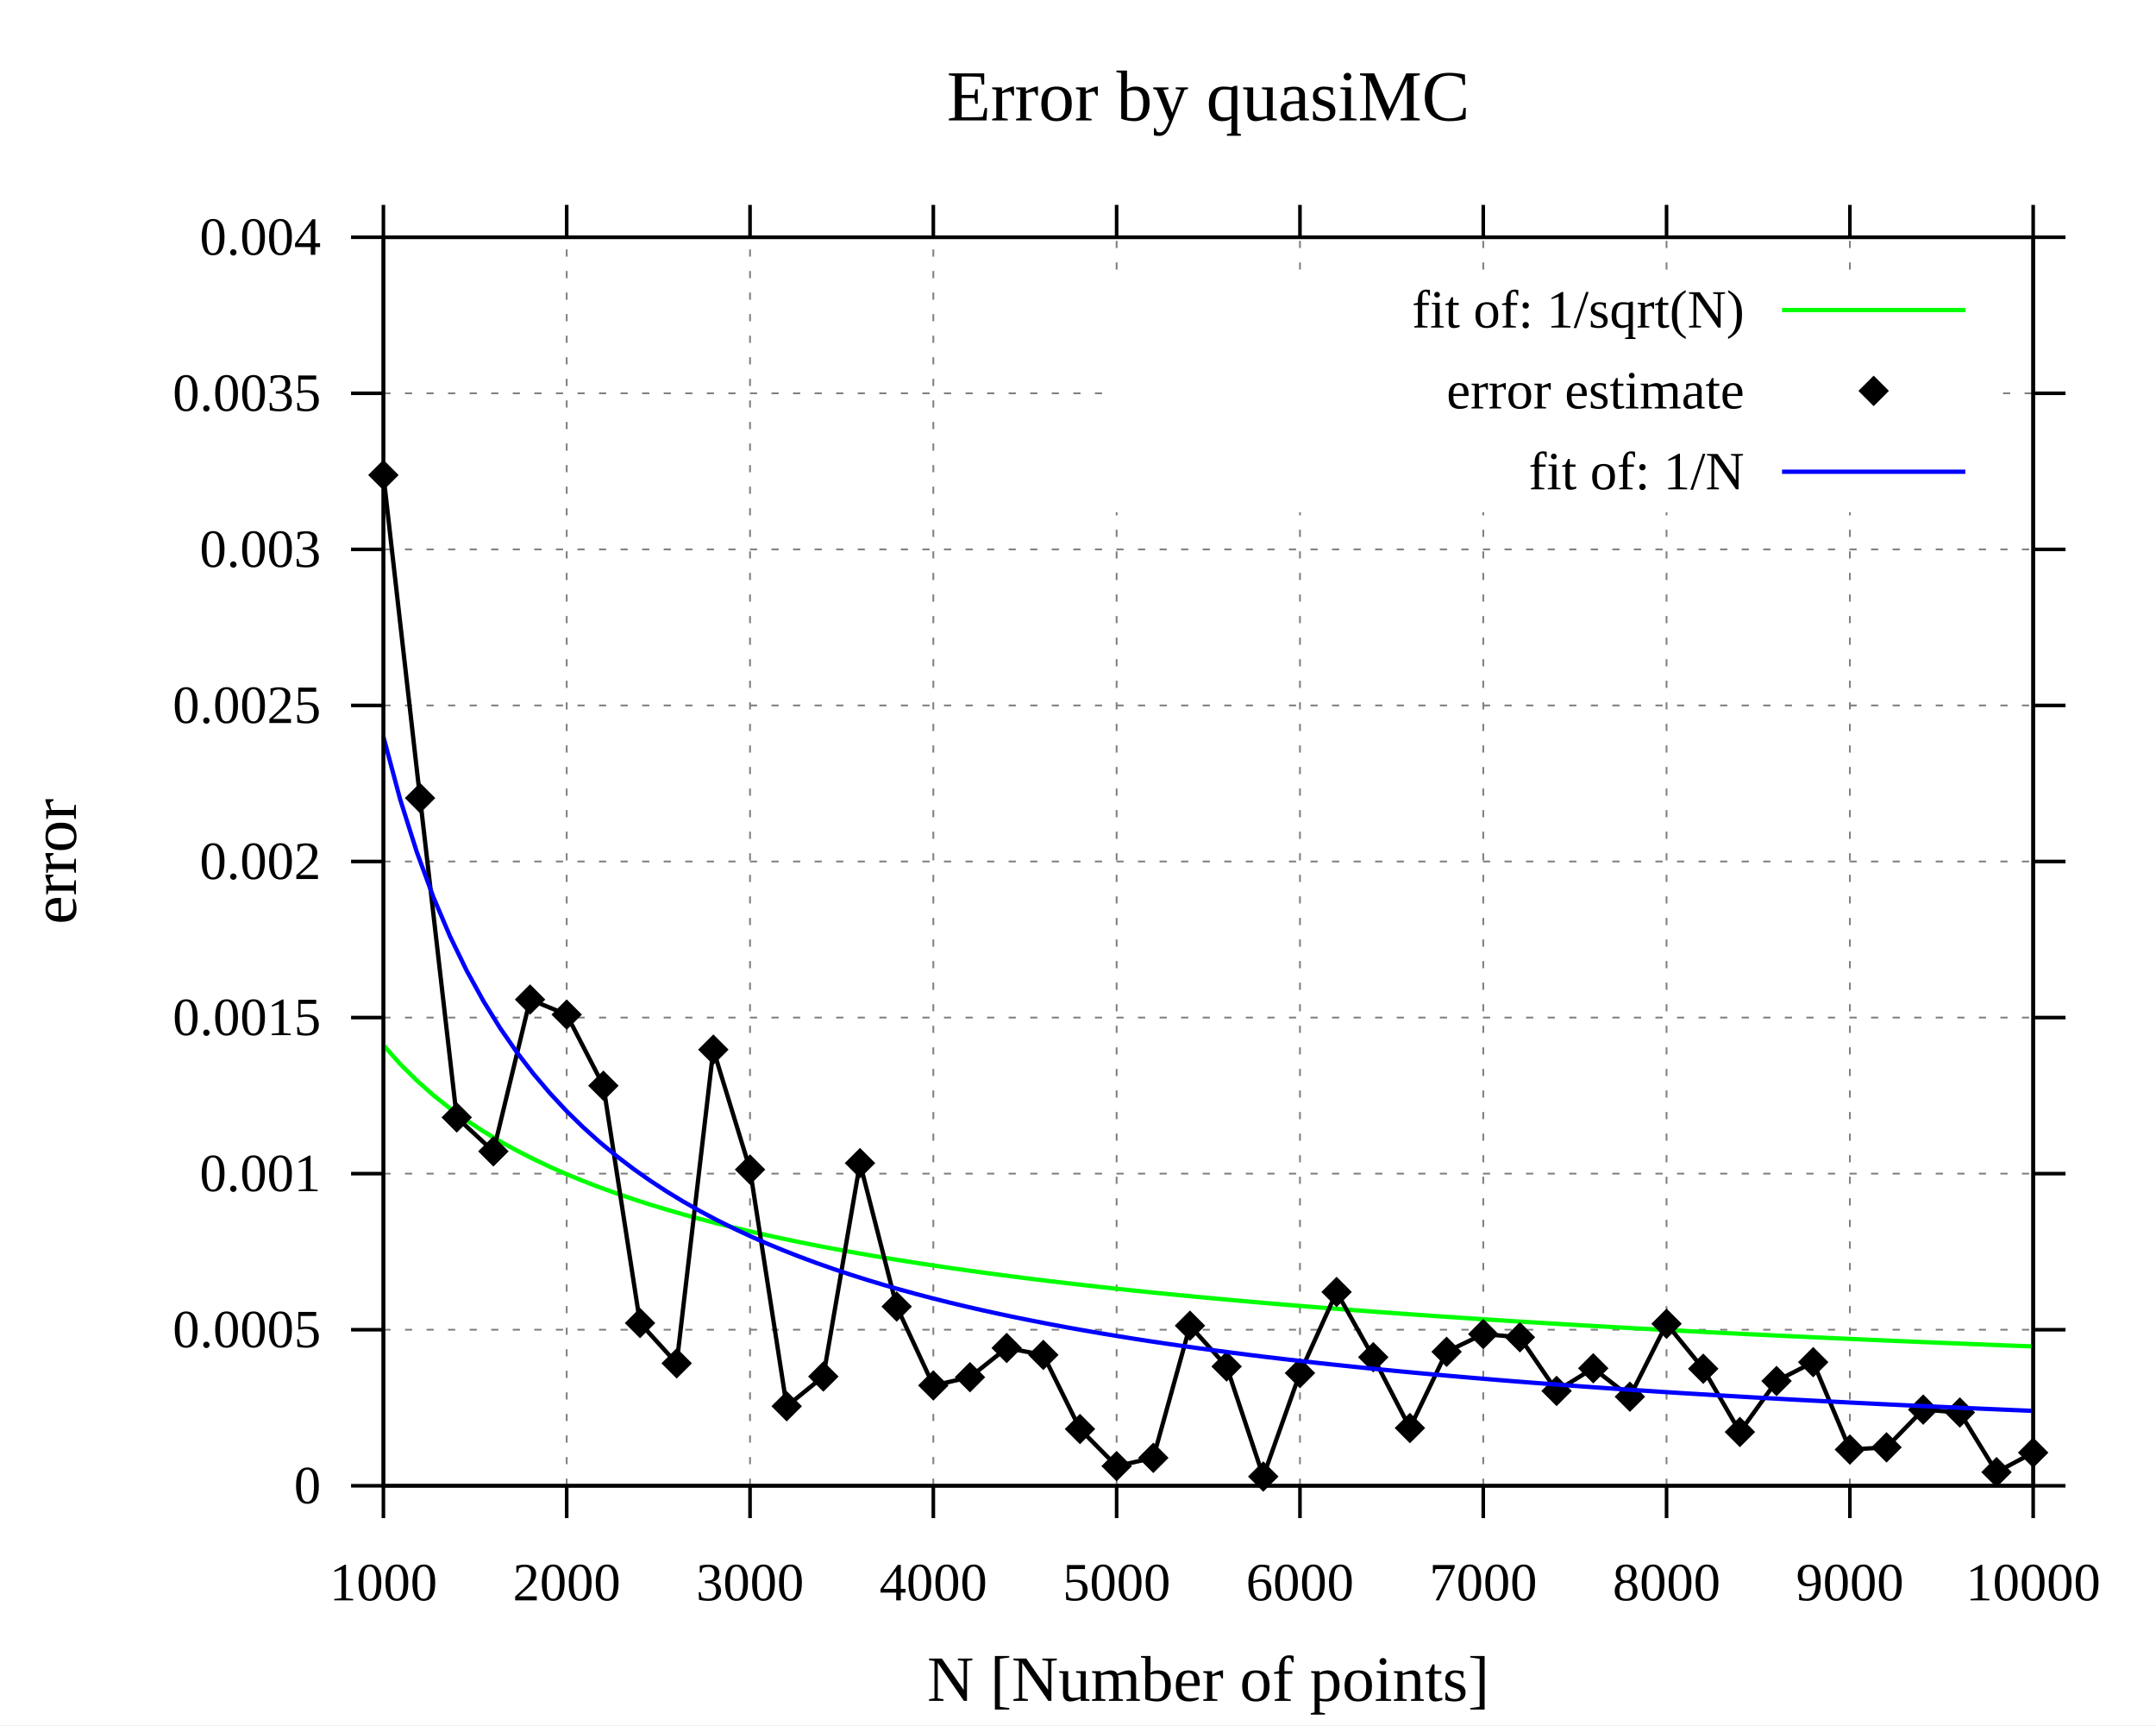
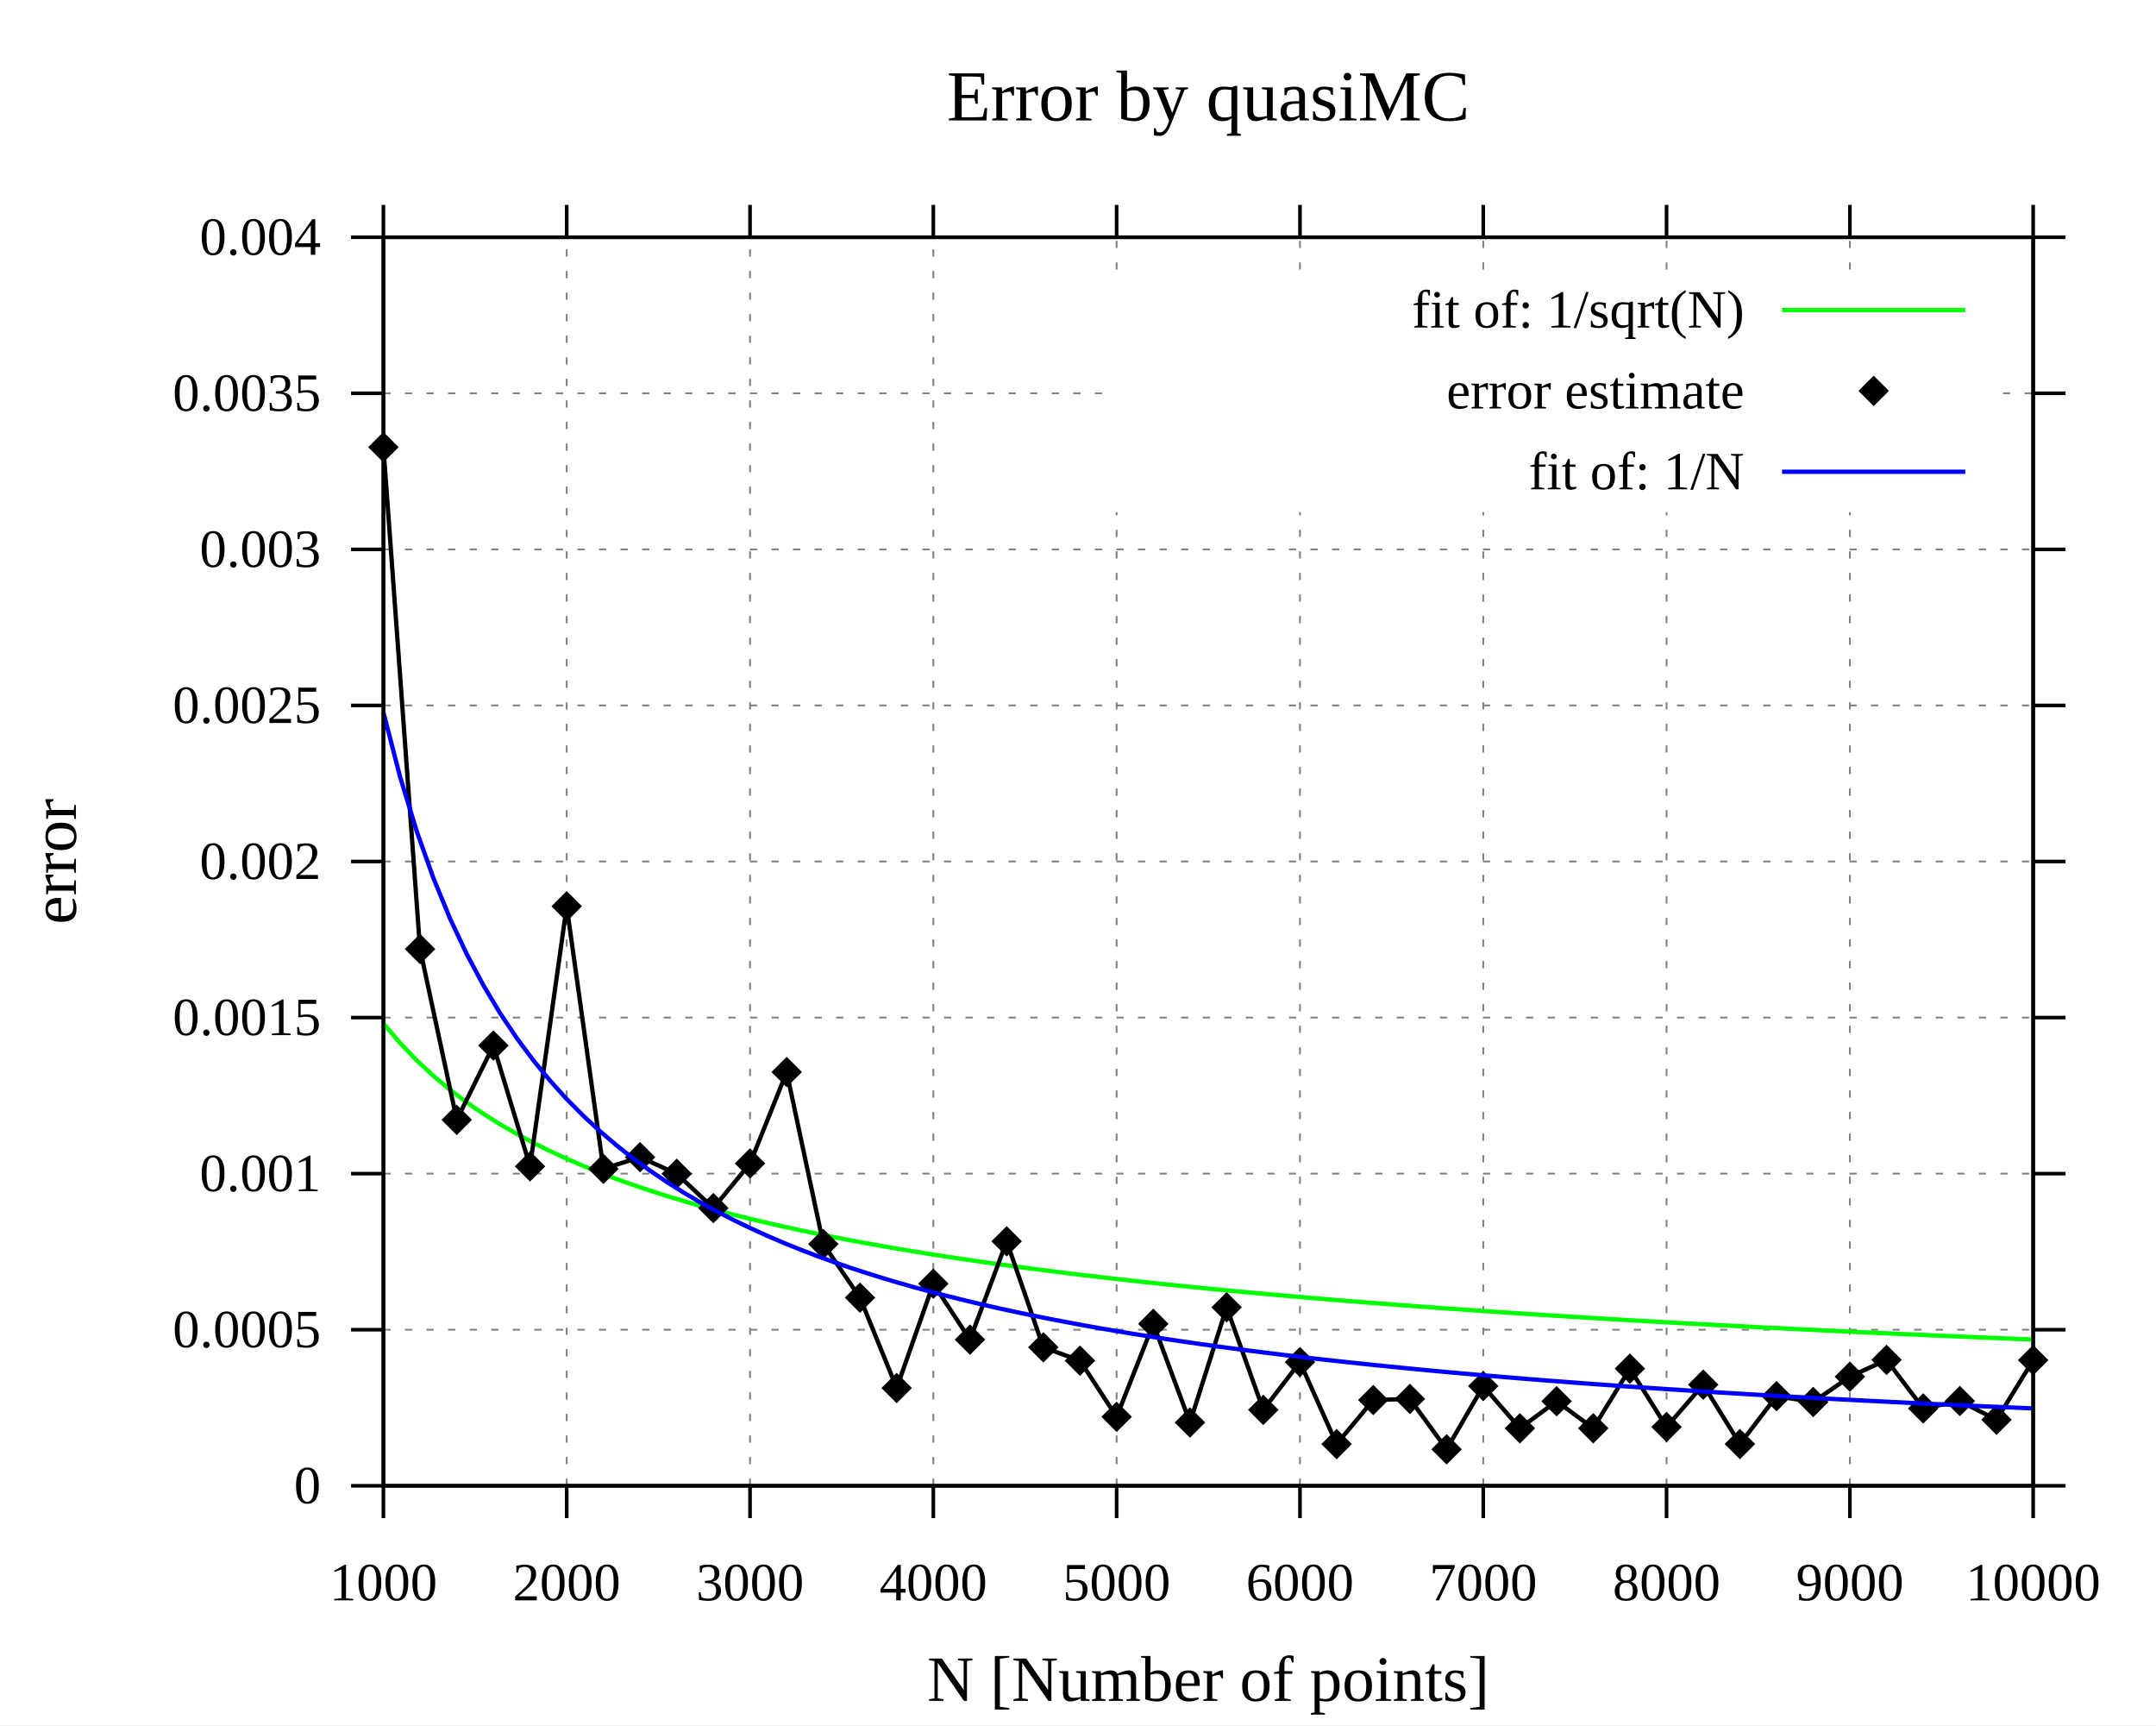
<svg xmlns="http://www.w3.org/2000/svg" xmlns:xlink="http://www.w3.org/1999/xlink" width="600" height="480" viewBox="0 0 600 480">
  <g id="gnuplot_canvas">
    <rect x="0" y="0" width="600" height="480" fill="#ffffff" />
    <defs>
      <circle id="gpDot" r="0.5" stroke-width="0.5" stroke="currentColor" />
      <path id="gpPt0" stroke-width="0.222" stroke="currentColor" d="M-1,0 h2 M0,-1 v2" />
      <path id="gpPt1" stroke-width="0.222" stroke="currentColor" d="M-1,-1 L1,1 M1,-1 L-1,1" />
      <path id="gpPt2" stroke-width="0.222" stroke="currentColor" d="M-1,0 L1,0 M0,-1 L0,1 M-1,-1 L1,1 M-1,1 L1,-1" />
      <rect id="gpPt3" stroke-width="0.222" stroke="currentColor" x="-1" y="-1" width="2" height="2" />
      <rect id="gpPt4" stroke-width="0.222" stroke="currentColor" fill="currentColor" x="-1" y="-1" width="2" height="2" />
      <circle id="gpPt5" stroke-width="0.222" stroke="currentColor" cx="0" cy="0" r="1" />
      <use xlink:href="#gpPt5" id="gpPt6" fill="currentColor" stroke="none" />
      <path id="gpPt7" stroke-width="0.222" stroke="currentColor" d="M0,-1.33 L-1.33,0.67 L1.33,0.67 z" />
      <use xlink:href="#gpPt7" id="gpPt8" fill="currentColor" stroke="none" />
      <use xlink:href="#gpPt7" id="gpPt9" stroke="currentColor" transform="rotate(180)" />
      <use xlink:href="#gpPt9" id="gpPt10" fill="currentColor" stroke="none" />
      <use xlink:href="#gpPt3" id="gpPt11" stroke="currentColor" transform="rotate(45)" />
      <use xlink:href="#gpPt11" id="gpPt12" fill="currentColor" stroke="none" />
      <path id="gpPt13" stroke-width="0.222" stroke="currentColor" d="M0,1.330 L1.265,0.411 L0.782,-1.067 L-0.782,-1.076 L-1.265,0.411 z" />
      <use xlink:href="#gpPt13" id="gpPt14" fill="currentColor" stroke="none" />
      <filter id="textbox" filterUnits="objectBoundingBox" x="0" y="0" height="1" width="1">
        <feFlood flood-color="#FFFFFF" flood-opacity="1" result="bgnd" />
        <feComposite in="SourceGraphic" in2="bgnd" operator="atop" />
      </filter>
      <filter id="greybox" filterUnits="objectBoundingBox" x="0" y="0" height="1" width="1">
        <feFlood flood-color="lightgrey" flood-opacity="1" result="grey" />
        <feComposite in="SourceGraphic" in2="grey" operator="atop" />
      </filter>
    </defs>
    <g fill="none" color="#FFFFFF" stroke="currentColor" stroke-width="1.00" stroke-linecap="butt" stroke-linejoin="miter">
</g>
    <g fill="none" color="black" stroke="currentColor" stroke-width="1.00" stroke-linecap="butt" stroke-linejoin="miter">
</g>
    <g fill="none" color="black" stroke="black" stroke-width="0.50" stroke-linecap="butt" stroke-linejoin="miter">
</g>
    <g fill="none" color="gray" stroke="currentColor" stroke-width="0.50" stroke-linecap="butt" stroke-linejoin="miter">
      <path stroke="gray" stroke-dasharray="2,4" class="gridline" d="M106.70,413.40 L565.82,413.40  " />
    </g>
    <g fill="none" color="gray" stroke="gray" stroke-width="1.00" stroke-linecap="butt" stroke-linejoin="miter">
</g>
    <g fill="none" color="black" stroke="currentColor" stroke-width="1.00" stroke-linecap="butt" stroke-linejoin="miter">
      <path stroke="black" d="M106.70,413.40 L97.70,413.40 M565.82,413.40 L574.82,413.40  " />
      <g transform="translate(89.31,418.28)" stroke="none" fill="black" font-family="Times New Roman" font-size="15.00" text-anchor="end">
        <text>
          <tspan font-family="Times New Roman"> 0</tspan>
        </text>
      </g>
    </g>
    <g fill="none" color="black" stroke="currentColor" stroke-width="1.00" stroke-linecap="butt" stroke-linejoin="miter">
</g>
    <g fill="none" color="black" stroke="black" stroke-width="0.50" stroke-linecap="butt" stroke-linejoin="miter">
</g>
    <g fill="none" color="gray" stroke="currentColor" stroke-width="0.50" stroke-linecap="butt" stroke-linejoin="miter">
      <path stroke="gray" stroke-dasharray="2,4" class="gridline" d="M106.70,369.98 L565.82,369.98  " />
    </g>
    <g fill="none" color="gray" stroke="gray" stroke-width="1.00" stroke-linecap="butt" stroke-linejoin="miter">
</g>
    <g fill="none" color="black" stroke="currentColor" stroke-width="1.00" stroke-linecap="butt" stroke-linejoin="miter">
      <path stroke="black" d="M106.70,369.98 L97.70,369.98 M565.82,369.98 L574.82,369.98  " />
      <g transform="translate(89.31,374.86)" stroke="none" fill="black" font-family="Times New Roman" font-size="15.00" text-anchor="end">
        <text>
          <tspan font-family="Times New Roman"> 0.0005</tspan>
        </text>
      </g>
    </g>
    <g fill="none" color="black" stroke="currentColor" stroke-width="1.00" stroke-linecap="butt" stroke-linejoin="miter">
</g>
    <g fill="none" color="black" stroke="black" stroke-width="0.50" stroke-linecap="butt" stroke-linejoin="miter">
</g>
    <g fill="none" color="gray" stroke="currentColor" stroke-width="0.50" stroke-linecap="butt" stroke-linejoin="miter">
      <path stroke="gray" stroke-dasharray="2,4" class="gridline" d="M106.70,326.55 L565.82,326.55  " />
    </g>
    <g fill="none" color="gray" stroke="gray" stroke-width="1.00" stroke-linecap="butt" stroke-linejoin="miter">
</g>
    <g fill="none" color="black" stroke="currentColor" stroke-width="1.00" stroke-linecap="butt" stroke-linejoin="miter">
      <path stroke="black" d="M106.70,326.55 L97.70,326.55 M565.82,326.55 L574.82,326.55  " />
      <g transform="translate(89.31,331.43)" stroke="none" fill="black" font-family="Times New Roman" font-size="15.00" text-anchor="end">
        <text>
          <tspan font-family="Times New Roman"> 0.001</tspan>
        </text>
      </g>
    </g>
    <g fill="none" color="black" stroke="currentColor" stroke-width="1.00" stroke-linecap="butt" stroke-linejoin="miter">
</g>
    <g fill="none" color="black" stroke="black" stroke-width="0.50" stroke-linecap="butt" stroke-linejoin="miter">
</g>
    <g fill="none" color="gray" stroke="currentColor" stroke-width="0.50" stroke-linecap="butt" stroke-linejoin="miter">
      <path stroke="gray" stroke-dasharray="2,4" class="gridline" d="M106.70,283.13 L565.82,283.13  " />
    </g>
    <g fill="none" color="gray" stroke="gray" stroke-width="1.00" stroke-linecap="butt" stroke-linejoin="miter">
</g>
    <g fill="none" color="black" stroke="currentColor" stroke-width="1.00" stroke-linecap="butt" stroke-linejoin="miter">
      <path stroke="black" d="M106.70,283.13 L97.70,283.13 M565.82,283.13 L574.82,283.13  " />
      <g transform="translate(89.31,288.01)" stroke="none" fill="black" font-family="Times New Roman" font-size="15.00" text-anchor="end">
        <text>
          <tspan font-family="Times New Roman"> 0.0015</tspan>
        </text>
      </g>
    </g>
    <g fill="none" color="black" stroke="currentColor" stroke-width="1.00" stroke-linecap="butt" stroke-linejoin="miter">
</g>
    <g fill="none" color="black" stroke="black" stroke-width="0.50" stroke-linecap="butt" stroke-linejoin="miter">
</g>
    <g fill="none" color="gray" stroke="currentColor" stroke-width="0.50" stroke-linecap="butt" stroke-linejoin="miter">
      <path stroke="gray" stroke-dasharray="2,4" class="gridline" d="M106.70,239.70 L565.82,239.70  " />
    </g>
    <g fill="none" color="gray" stroke="gray" stroke-width="1.00" stroke-linecap="butt" stroke-linejoin="miter">
</g>
    <g fill="none" color="black" stroke="currentColor" stroke-width="1.00" stroke-linecap="butt" stroke-linejoin="miter">
      <path stroke="black" d="M106.70,239.70 L97.70,239.70 M565.82,239.70 L574.82,239.70  " />
      <g transform="translate(89.31,244.58)" stroke="none" fill="black" font-family="Times New Roman" font-size="15.00" text-anchor="end">
        <text>
          <tspan font-family="Times New Roman"> 0.002</tspan>
        </text>
      </g>
    </g>
    <g fill="none" color="black" stroke="currentColor" stroke-width="1.00" stroke-linecap="butt" stroke-linejoin="miter">
</g>
    <g fill="none" color="black" stroke="black" stroke-width="0.50" stroke-linecap="butt" stroke-linejoin="miter">
</g>
    <g fill="none" color="gray" stroke="currentColor" stroke-width="0.50" stroke-linecap="butt" stroke-linejoin="miter">
      <path stroke="gray" stroke-dasharray="2,4" class="gridline" d="M106.70,196.28 L565.82,196.28  " />
    </g>
    <g fill="none" color="gray" stroke="gray" stroke-width="1.00" stroke-linecap="butt" stroke-linejoin="miter">
</g>
    <g fill="none" color="black" stroke="currentColor" stroke-width="1.00" stroke-linecap="butt" stroke-linejoin="miter">
      <path stroke="black" d="M106.70,196.28 L97.70,196.28 M565.82,196.28 L574.82,196.28  " />
      <g transform="translate(89.31,201.16)" stroke="none" fill="black" font-family="Times New Roman" font-size="15.00" text-anchor="end">
        <text>
          <tspan font-family="Times New Roman"> 0.0025</tspan>
        </text>
      </g>
    </g>
    <g fill="none" color="black" stroke="currentColor" stroke-width="1.00" stroke-linecap="butt" stroke-linejoin="miter">
</g>
    <g fill="none" color="black" stroke="black" stroke-width="0.50" stroke-linecap="butt" stroke-linejoin="miter">
</g>
    <g fill="none" color="gray" stroke="currentColor" stroke-width="0.50" stroke-linecap="butt" stroke-linejoin="miter">
      <path stroke="gray" stroke-dasharray="2,4" class="gridline" d="M106.70,152.86 L565.82,152.86  " />
    </g>
    <g fill="none" color="gray" stroke="gray" stroke-width="1.00" stroke-linecap="butt" stroke-linejoin="miter">
</g>
    <g fill="none" color="black" stroke="currentColor" stroke-width="1.00" stroke-linecap="butt" stroke-linejoin="miter">
      <path stroke="black" d="M106.70,152.86 L97.70,152.86 M565.82,152.86 L574.82,152.86  " />
      <g transform="translate(89.31,157.74)" stroke="none" fill="black" font-family="Times New Roman" font-size="15.00" text-anchor="end">
        <text>
          <tspan font-family="Times New Roman"> 0.003</tspan>
        </text>
      </g>
    </g>
    <g fill="none" color="black" stroke="currentColor" stroke-width="1.00" stroke-linecap="butt" stroke-linejoin="miter">
</g>
    <g fill="none" color="black" stroke="black" stroke-width="0.50" stroke-linecap="butt" stroke-linejoin="miter">
</g>
    <g fill="none" color="gray" stroke="currentColor" stroke-width="0.50" stroke-linecap="butt" stroke-linejoin="miter">
      <path stroke="gray" stroke-dasharray="2,4" class="gridline" d="M106.70,109.43 L306.93,109.43 M557.43,109.43 L565.82,109.43  " />
    </g>
    <g fill="none" color="gray" stroke="gray" stroke-width="1.00" stroke-linecap="butt" stroke-linejoin="miter">
</g>
    <g fill="none" color="black" stroke="currentColor" stroke-width="1.00" stroke-linecap="butt" stroke-linejoin="miter">
      <path stroke="black" d="M106.70,109.43 L97.70,109.43 M565.82,109.43 L574.82,109.43  " />
      <g transform="translate(89.31,114.31)" stroke="none" fill="black" font-family="Times New Roman" font-size="15.00" text-anchor="end">
        <text>
          <tspan font-family="Times New Roman"> 0.0035</tspan>
        </text>
      </g>
    </g>
    <g fill="none" color="black" stroke="currentColor" stroke-width="1.00" stroke-linecap="butt" stroke-linejoin="miter">
</g>
    <g fill="none" color="black" stroke="black" stroke-width="0.50" stroke-linecap="butt" stroke-linejoin="miter">
</g>
    <g fill="none" color="gray" stroke="currentColor" stroke-width="0.50" stroke-linecap="butt" stroke-linejoin="miter">
      <path stroke="gray" stroke-dasharray="2,4" class="gridline" d="M106.70,66.01 L565.82,66.01  " />
    </g>
    <g fill="none" color="gray" stroke="gray" stroke-width="1.00" stroke-linecap="butt" stroke-linejoin="miter">
</g>
    <g fill="none" color="black" stroke="currentColor" stroke-width="1.00" stroke-linecap="butt" stroke-linejoin="miter">
      <path stroke="black" d="M106.70,66.01 L97.70,66.01 M565.82,66.01 L574.82,66.01  " />
      <g transform="translate(89.31,70.89)" stroke="none" fill="black" font-family="Times New Roman" font-size="15.00" text-anchor="end">
        <text>
          <tspan font-family="Times New Roman"> 0.004</tspan>
        </text>
      </g>
    </g>
    <g fill="none" color="black" stroke="currentColor" stroke-width="1.00" stroke-linecap="butt" stroke-linejoin="miter">
</g>
    <g fill="none" color="black" stroke="black" stroke-width="0.50" stroke-linecap="butt" stroke-linejoin="miter">
</g>
    <g fill="none" color="gray" stroke="currentColor" stroke-width="0.50" stroke-linecap="butt" stroke-linejoin="miter">
      <path stroke="gray" stroke-dasharray="2,4" class="gridline" d="M106.70,413.40 L106.70,66.01  " />
    </g>
    <g fill="none" color="gray" stroke="gray" stroke-width="1.00" stroke-linecap="butt" stroke-linejoin="miter">
</g>
    <g fill="none" color="black" stroke="currentColor" stroke-width="1.00" stroke-linecap="butt" stroke-linejoin="miter">
      <path stroke="black" d="M106.70,413.40 L106.70,422.40 M106.70,66.01 L106.70,57.01  " />
      <g transform="translate(106.70,445.28)" stroke="none" fill="black" font-family="Times New Roman" font-size="15.00" text-anchor="middle">
        <text>
          <tspan font-family="Times New Roman"> 1000</tspan>
        </text>
      </g>
    </g>
    <g fill="none" color="black" stroke="currentColor" stroke-width="1.00" stroke-linecap="butt" stroke-linejoin="miter">
</g>
    <g fill="none" color="black" stroke="black" stroke-width="0.50" stroke-linecap="butt" stroke-linejoin="miter">
</g>
    <g fill="none" color="gray" stroke="currentColor" stroke-width="0.50" stroke-linecap="butt" stroke-linejoin="miter">
      <path stroke="gray" stroke-dasharray="2,4" class="gridline" d="M157.71,413.40 L157.71,66.01  " />
    </g>
    <g fill="none" color="gray" stroke="gray" stroke-width="1.00" stroke-linecap="butt" stroke-linejoin="miter">
</g>
    <g fill="none" color="black" stroke="currentColor" stroke-width="1.00" stroke-linecap="butt" stroke-linejoin="miter">
      <path stroke="black" d="M157.71,413.40 L157.71,422.40 M157.71,66.01 L157.71,57.01  " />
      <g transform="translate(157.71,445.28)" stroke="none" fill="black" font-family="Times New Roman" font-size="15.00" text-anchor="middle">
        <text>
          <tspan font-family="Times New Roman"> 2000</tspan>
        </text>
      </g>
    </g>
    <g fill="none" color="black" stroke="currentColor" stroke-width="1.00" stroke-linecap="butt" stroke-linejoin="miter">
</g>
    <g fill="none" color="black" stroke="black" stroke-width="0.50" stroke-linecap="butt" stroke-linejoin="miter">
</g>
    <g fill="none" color="gray" stroke="currentColor" stroke-width="0.50" stroke-linecap="butt" stroke-linejoin="miter">
      <path stroke="gray" stroke-dasharray="2,4" class="gridline" d="M208.73,413.40 L208.73,66.01  " />
    </g>
    <g fill="none" color="gray" stroke="gray" stroke-width="1.00" stroke-linecap="butt" stroke-linejoin="miter">
</g>
    <g fill="none" color="black" stroke="currentColor" stroke-width="1.00" stroke-linecap="butt" stroke-linejoin="miter">
      <path stroke="black" d="M208.73,413.40 L208.73,422.40 M208.73,66.01 L208.73,57.01  " />
      <g transform="translate(208.73,445.28)" stroke="none" fill="black" font-family="Times New Roman" font-size="15.00" text-anchor="middle">
        <text>
          <tspan font-family="Times New Roman"> 3000</tspan>
        </text>
      </g>
    </g>
    <g fill="none" color="black" stroke="currentColor" stroke-width="1.00" stroke-linecap="butt" stroke-linejoin="miter">
</g>
    <g fill="none" color="black" stroke="black" stroke-width="0.50" stroke-linecap="butt" stroke-linejoin="miter">
</g>
    <g fill="none" color="gray" stroke="currentColor" stroke-width="0.50" stroke-linecap="butt" stroke-linejoin="miter">
      <path stroke="gray" stroke-dasharray="2,4" class="gridline" d="M259.74,413.40 L259.74,66.01  " />
    </g>
    <g fill="none" color="gray" stroke="gray" stroke-width="1.00" stroke-linecap="butt" stroke-linejoin="miter">
</g>
    <g fill="none" color="black" stroke="currentColor" stroke-width="1.00" stroke-linecap="butt" stroke-linejoin="miter">
      <path stroke="black" d="M259.74,413.40 L259.74,422.40 M259.74,66.01 L259.74,57.01  " />
      <g transform="translate(259.74,445.28)" stroke="none" fill="black" font-family="Times New Roman" font-size="15.00" text-anchor="middle">
        <text>
          <tspan font-family="Times New Roman"> 4000</tspan>
        </text>
      </g>
    </g>
    <g fill="none" color="black" stroke="currentColor" stroke-width="1.00" stroke-linecap="butt" stroke-linejoin="miter">
</g>
    <g fill="none" color="black" stroke="black" stroke-width="0.50" stroke-linecap="butt" stroke-linejoin="miter">
</g>
    <g fill="none" color="gray" stroke="currentColor" stroke-width="0.50" stroke-linecap="butt" stroke-linejoin="miter">
      <path stroke="gray" stroke-dasharray="2,4" class="gridline" d="M310.75,413.40 L310.75,142.51 M310.75,75.01 L310.75,66.01  " />
    </g>
    <g fill="none" color="gray" stroke="gray" stroke-width="1.00" stroke-linecap="butt" stroke-linejoin="miter">
</g>
    <g fill="none" color="black" stroke="currentColor" stroke-width="1.00" stroke-linecap="butt" stroke-linejoin="miter">
      <path stroke="black" d="M310.75,413.40 L310.75,422.40 M310.75,66.01 L310.75,57.01  " />
      <g transform="translate(310.75,445.28)" stroke="none" fill="black" font-family="Times New Roman" font-size="15.00" text-anchor="middle">
        <text>
          <tspan font-family="Times New Roman"> 5000</tspan>
        </text>
      </g>
    </g>
    <g fill="none" color="black" stroke="currentColor" stroke-width="1.00" stroke-linecap="butt" stroke-linejoin="miter">
</g>
    <g fill="none" color="black" stroke="black" stroke-width="0.50" stroke-linecap="butt" stroke-linejoin="miter">
</g>
    <g fill="none" color="gray" stroke="currentColor" stroke-width="0.50" stroke-linecap="butt" stroke-linejoin="miter">
      <path stroke="gray" stroke-dasharray="2,4" class="gridline" d="M361.77,413.40 L361.77,142.51 M361.77,75.01 L361.77,66.01  " />
    </g>
    <g fill="none" color="gray" stroke="gray" stroke-width="1.00" stroke-linecap="butt" stroke-linejoin="miter">
</g>
    <g fill="none" color="black" stroke="currentColor" stroke-width="1.00" stroke-linecap="butt" stroke-linejoin="miter">
      <path stroke="black" d="M361.77,413.40 L361.77,422.40 M361.77,66.01 L361.77,57.01  " />
      <g transform="translate(361.77,445.28)" stroke="none" fill="black" font-family="Times New Roman" font-size="15.00" text-anchor="middle">
        <text>
          <tspan font-family="Times New Roman"> 6000</tspan>
        </text>
      </g>
    </g>
    <g fill="none" color="black" stroke="currentColor" stroke-width="1.00" stroke-linecap="butt" stroke-linejoin="miter">
</g>
    <g fill="none" color="black" stroke="black" stroke-width="0.50" stroke-linecap="butt" stroke-linejoin="miter">
</g>
    <g fill="none" color="gray" stroke="currentColor" stroke-width="0.50" stroke-linecap="butt" stroke-linejoin="miter">
      <path stroke="gray" stroke-dasharray="2,4" class="gridline" d="M412.78,413.40 L412.78,142.51 M412.78,75.01 L412.78,66.01  " />
    </g>
    <g fill="none" color="gray" stroke="gray" stroke-width="1.00" stroke-linecap="butt" stroke-linejoin="miter">
</g>
    <g fill="none" color="black" stroke="currentColor" stroke-width="1.00" stroke-linecap="butt" stroke-linejoin="miter">
      <path stroke="black" d="M412.78,413.40 L412.78,422.40 M412.78,66.01 L412.78,57.01  " />
      <g transform="translate(412.78,445.28)" stroke="none" fill="black" font-family="Times New Roman" font-size="15.00" text-anchor="middle">
        <text>
          <tspan font-family="Times New Roman"> 7000</tspan>
        </text>
      </g>
    </g>
    <g fill="none" color="black" stroke="currentColor" stroke-width="1.00" stroke-linecap="butt" stroke-linejoin="miter">
</g>
    <g fill="none" color="black" stroke="black" stroke-width="0.50" stroke-linecap="butt" stroke-linejoin="miter">
</g>
    <g fill="none" color="gray" stroke="currentColor" stroke-width="0.50" stroke-linecap="butt" stroke-linejoin="miter">
      <path stroke="gray" stroke-dasharray="2,4" class="gridline" d="M463.79,413.40 L463.79,142.51 M463.79,75.01 L463.79,66.01  " />
    </g>
    <g fill="none" color="gray" stroke="gray" stroke-width="1.00" stroke-linecap="butt" stroke-linejoin="miter">
</g>
    <g fill="none" color="black" stroke="currentColor" stroke-width="1.00" stroke-linecap="butt" stroke-linejoin="miter">
      <path stroke="black" d="M463.79,413.40 L463.79,422.40 M463.79,66.01 L463.79,57.01  " />
      <g transform="translate(463.79,445.28)" stroke="none" fill="black" font-family="Times New Roman" font-size="15.00" text-anchor="middle">
        <text>
          <tspan font-family="Times New Roman"> 8000</tspan>
        </text>
      </g>
    </g>
    <g fill="none" color="black" stroke="currentColor" stroke-width="1.00" stroke-linecap="butt" stroke-linejoin="miter">
</g>
    <g fill="none" color="black" stroke="black" stroke-width="0.50" stroke-linecap="butt" stroke-linejoin="miter">
</g>
    <g fill="none" color="gray" stroke="currentColor" stroke-width="0.50" stroke-linecap="butt" stroke-linejoin="miter">
      <path stroke="gray" stroke-dasharray="2,4" class="gridline" d="M514.81,413.40 L514.81,142.51 M514.81,75.01 L514.81,66.01  " />
    </g>
    <g fill="none" color="gray" stroke="gray" stroke-width="1.00" stroke-linecap="butt" stroke-linejoin="miter">
</g>
    <g fill="none" color="black" stroke="currentColor" stroke-width="1.00" stroke-linecap="butt" stroke-linejoin="miter">
      <path stroke="black" d="M514.81,413.40 L514.81,422.40 M514.81,66.01 L514.81,57.01  " />
      <g transform="translate(514.81,445.28)" stroke="none" fill="black" font-family="Times New Roman" font-size="15.00" text-anchor="middle">
        <text>
          <tspan font-family="Times New Roman"> 9000</tspan>
        </text>
      </g>
    </g>
    <g fill="none" color="black" stroke="currentColor" stroke-width="1.00" stroke-linecap="butt" stroke-linejoin="miter">
</g>
    <g fill="none" color="black" stroke="black" stroke-width="0.50" stroke-linecap="butt" stroke-linejoin="miter">
</g>
    <g fill="none" color="gray" stroke="currentColor" stroke-width="0.50" stroke-linecap="butt" stroke-linejoin="miter">
      <path stroke="gray" stroke-dasharray="2,4" class="gridline" d="M565.82,413.40 L565.82,66.01  " />
    </g>
    <g fill="none" color="gray" stroke="gray" stroke-width="1.00" stroke-linecap="butt" stroke-linejoin="miter">
</g>
    <g fill="none" color="black" stroke="currentColor" stroke-width="1.00" stroke-linecap="butt" stroke-linejoin="miter">
      <path stroke="black" d="M565.82,413.40 L565.82,422.40 M565.82,66.01 L565.82,57.01  " />
      <g transform="translate(565.82,445.28)" stroke="none" fill="black" font-family="Times New Roman" font-size="15.00" text-anchor="middle">
        <text>
          <tspan font-family="Times New Roman"> 10000</tspan>
        </text>
      </g>
    </g>
    <g fill="none" color="black" stroke="currentColor" stroke-width="1.00" stroke-linecap="butt" stroke-linejoin="miter">
</g>
    <g fill="none" color="black" stroke="currentColor" stroke-width="1.00" stroke-linecap="butt" stroke-linejoin="miter">
      <path stroke="black" d="M106.70,66.01 L106.70,413.40 L565.82,413.40 L565.82,66.01 L106.70,66.01 Z  " />
    </g>
    <g fill="none" color="black" stroke="currentColor" stroke-width="1.00" stroke-linecap="butt" stroke-linejoin="miter">
      <g transform="translate(21.13,239.71) rotate(270)" stroke="none" fill="black" font-family="Times New Roman" font-size="18.00" text-anchor="middle">
        <text>
          <tspan font-family="Times New Roman">error</tspan>
        </text>
      </g>
    </g>
    <g fill="none" color="black" stroke="currentColor" stroke-width="1.00" stroke-linecap="butt" stroke-linejoin="miter">
      <g transform="translate(336.26,473.25)" stroke="none" fill="black" font-family="Times New Roman" font-size="18.00" text-anchor="middle">
        <text>
          <tspan font-family="Times New Roman">N [Number of points]</tspan>
        </text>
      </g>
    </g>
    <g fill="none" color="black" stroke="currentColor" stroke-width="1.00" stroke-linecap="butt" stroke-linejoin="miter">
</g>
    <g id="gnuplot_plot_1">
      <g fill="none" color="#FFFFFF" stroke="currentColor" stroke-width="1.20" stroke-linecap="butt" stroke-linejoin="miter">
</g>
      <g fill="none" color="black" stroke="currentColor" stroke-width="1.20" stroke-linecap="butt" stroke-linejoin="miter">
        <g transform="translate(485.43,91.14)" stroke="none" fill="black" font-family="Times New Roman" font-size="15.00" text-anchor="end">
          <text>
            <tspan font-family="Times New Roman">fit of: 1/sqrt(N)</tspan>
          </text>
        </g>
      </g>
      <g fill="none" color="black" stroke="currentColor" stroke-width="1.20" stroke-linecap="butt" stroke-linejoin="miter">
-         <path stroke="rgb(  0, 255,   0)" d="M495.93,86.26 L546.93,86.26 M106.70,290.81 L111.34,296.03 L115.98,300.63 L120.61,304.74 L125.25,308.42 L129.89,311.75   L134.53,314.79 L139.16,317.57 L143.80,320.12 L148.44,322.48 L153.08,324.68 L157.71,326.72 L162.35,328.62 L166.99,330.41   L171.63,332.08 L176.26,333.66 L180.90,335.15 L185.54,336.56 L190.18,337.90 L194.81,339.17 L199.45,340.37 L204.09,341.52   L208.73,342.62 L213.36,343.67 L218.00,344.67 L222.64,345.64 L227.28,346.56 L231.91,347.44 L236.55,348.29 L241.19,349.11   L245.83,349.90 L250.46,350.66 L255.10,351.40 L259.74,352.10 L264.38,352.79 L269.02,353.45 L273.65,354.09 L278.29,354.71   L282.93,355.32 L287.57,355.90 L292.20,356.47 L296.84,357.02 L301.48,357.55 L306.12,358.07 L310.75,358.58 L315.39,359.07   L320.03,359.55 L324.67,360.01 L329.30,360.47 L333.94,360.91 L338.58,361.34 L343.22,361.76 L347.85,362.17 L352.49,362.58   L357.13,362.97 L361.77,363.35 L366.40,363.73 L371.04,364.09 L375.68,364.45 L380.32,364.80 L384.95,365.15 L389.59,365.48   L394.23,365.81 L398.87,366.14 L403.50,366.45 L408.14,366.76 L412.78,367.07 L417.42,367.36 L422.06,367.66 L426.69,367.94   L431.33,368.22 L435.97,368.50 L440.61,368.77 L445.24,369.04 L449.88,369.30 L454.52,369.56 L459.16,369.81 L463.79,370.06   L468.43,370.30 L473.07,370.54 L477.71,370.78 L482.34,371.01 L486.98,371.24 L491.62,371.46 L496.26,371.69 L500.89,371.90   L505.53,372.12 L510.17,372.33 L514.81,372.54 L519.44,372.74 L524.08,372.94 L528.72,373.14 L533.36,373.34 L537.99,373.53   L542.63,373.72 L547.27,373.91 L551.91,374.09 L556.54,374.28 L561.18,374.46 L565.82,374.63  " />
+         <path stroke="rgb(  0, 255,   0)" d="M495.93,86.26 L546.93,86.26 M106.70,284.74 L111.34,290.22 L115.98,295.05 L120.61,299.35 L125.25,303.22 L129.89,306.72   L134.53,309.91 L139.16,312.82 L143.80,315.50 L148.44,317.98 L153.08,320.28 L157.71,322.42 L162.35,324.42 L166.99,326.30   L171.63,328.06 L176.26,329.71 L180.90,331.28 L185.54,332.76 L190.18,334.16 L194.81,335.49 L199.45,336.76 L204.09,337.97   L208.73,339.12 L213.36,340.22 L218.00,341.27 L222.64,342.28 L227.28,343.25 L231.91,344.18 L236.55,345.07 L241.19,345.93   L245.83,346.76 L250.46,347.56 L255.10,348.33 L259.74,349.07 L264.38,349.79 L269.02,350.48 L273.65,351.16 L278.29,351.81   L282.93,352.44 L287.57,353.05 L292.20,353.65 L296.84,354.22 L301.48,354.79 L306.12,355.33 L310.75,355.86 L315.39,356.38   L320.03,356.88 L324.67,357.37 L329.30,357.85 L333.94,358.31 L338.58,358.76 L343.22,359.21 L347.85,359.64 L352.49,360.06   L357.13,360.47 L361.77,360.87 L366.40,361.27 L371.04,361.65 L375.68,362.03 L380.32,362.40 L384.95,362.76 L389.59,363.11   L394.23,363.46 L398.87,363.79 L403.50,364.13 L408.14,364.45 L412.78,364.77 L417.42,365.08 L422.06,365.39 L426.69,365.69   L431.33,365.99 L435.97,366.28 L440.61,366.56 L445.24,366.84 L449.88,367.12 L454.52,367.39 L459.16,367.65 L463.79,367.91   L468.43,368.17 L473.07,368.42 L477.71,368.67 L482.34,368.91 L486.98,369.15 L491.62,369.39 L496.26,369.62 L500.89,369.85   L505.53,370.07 L510.17,370.29 L514.81,370.51 L519.44,370.73 L524.08,370.94 L528.72,371.15 L533.36,371.35 L537.99,371.56   L542.63,371.76 L547.27,371.95 L551.91,372.15 L556.54,372.34 L561.18,372.53 L565.82,372.71  " />
      </g>
    </g>
    <g id="gnuplot_plot_2">
      <g fill="none" color="black" stroke="currentColor" stroke-width="1.20" stroke-linecap="butt" stroke-linejoin="miter">
-         <path stroke="rgb(  0,   0,   0)" d="M106.70,132.18 L116.90,222.05 L127.11,310.91 L137.31,320.35 L147.51,278.11 L157.71,282.30 L167.92,302.09 L178.12,368.13   L188.32,379.33 L198.52,292.05 L208.73,325.42 L218.93,391.27 L229.13,383.00 L239.33,323.63 L249.54,363.53 L259.74,385.49   L269.94,383.19 L280.15,375.06 L290.35,376.99 L300.55,397.61 L310.75,407.93 L320.96,405.63 L331.16,368.86 L341.36,380.21   L351.56,410.83 L361.77,382.04 L371.97,359.48 L382.17,377.62 L392.37,397.33 L402.58,376.12 L412.78,371.18 L422.98,372.08   L433.19,387.01 L443.39,380.71 L453.59,388.62 L463.79,368.33 L474.00,380.83 L484.20,398.43 L494.40,384.25 L504.60,379.01   L514.81,403.32 L525.01,402.71 L535.21,392.21 L545.41,393.01 L555.62,409.61 L565.82,404.18  " />
+         <path stroke="rgb(  0,   0,   0)" d="M106.70,124.42 L116.90,264.07 L127.11,311.59 L137.31,290.91 L147.51,324.53 L157.71,252.16 L167.92,325.22 L178.12,321.97   L188.32,326.59 L198.52,336.14 L208.73,323.72 L218.93,298.28 L229.13,346.14 L239.33,361.06 L249.54,386.20 L259.74,357.18   L269.94,372.74 L280.15,345.38 L290.35,374.88 L300.55,378.59 L310.75,394.21 L320.96,368.34 L331.16,395.80 L341.36,363.75   L351.56,392.28 L361.77,378.98 L371.97,401.80 L382.17,389.54 L392.37,389.23 L402.58,403.26 L412.78,385.66 L422.98,397.41   L433.19,389.88 L443.39,397.40 L453.59,380.81 L463.79,397.04 L474.00,385.27 L484.20,401.78 L494.40,388.46 L504.60,390.09   L514.81,383.05 L525.01,378.37 L535.21,391.88 L545.41,389.82 L555.62,395.04 L565.82,378.45  " />
      </g>
    </g>
    <g id="gnuplot_plot_3">
      <g fill="none" color="black" stroke="currentColor" stroke-width="1.20" stroke-linecap="butt" stroke-linejoin="miter">
        <g transform="translate(485.43,113.64)" stroke="none" fill="black" font-family="Times New Roman" font-size="15.00" text-anchor="end">
          <text>
            <tspan font-family="Times New Roman">error estimate</tspan>
          </text>
        </g>
      </g>
      <g fill="none" color="black" stroke="currentColor" stroke-width="1.20" stroke-linecap="butt" stroke-linejoin="miter">
-         <use xlink:href="#gpPt12" transform="translate(106.70,132.18) scale(2.70)" color="rgb(  0,   0,   0)" />
-         <use xlink:href="#gpPt12" transform="translate(116.90,222.05) scale(2.70)" color="rgb(  0,   0,   0)" />
-         <use xlink:href="#gpPt12" transform="translate(127.11,310.91) scale(2.70)" color="rgb(  0,   0,   0)" />
-         <use xlink:href="#gpPt12" transform="translate(137.31,320.35) scale(2.70)" color="rgb(  0,   0,   0)" />
-         <use xlink:href="#gpPt12" transform="translate(147.51,278.11) scale(2.70)" color="rgb(  0,   0,   0)" />
-         <use xlink:href="#gpPt12" transform="translate(157.71,282.30) scale(2.70)" color="rgb(  0,   0,   0)" />
-         <use xlink:href="#gpPt12" transform="translate(167.92,302.09) scale(2.70)" color="rgb(  0,   0,   0)" />
-         <use xlink:href="#gpPt12" transform="translate(178.12,368.13) scale(2.70)" color="rgb(  0,   0,   0)" />
-         <use xlink:href="#gpPt12" transform="translate(188.32,379.33) scale(2.70)" color="rgb(  0,   0,   0)" />
-         <use xlink:href="#gpPt12" transform="translate(198.52,292.05) scale(2.70)" color="rgb(  0,   0,   0)" />
-         <use xlink:href="#gpPt12" transform="translate(208.73,325.42) scale(2.70)" color="rgb(  0,   0,   0)" />
-         <use xlink:href="#gpPt12" transform="translate(218.93,391.27) scale(2.70)" color="rgb(  0,   0,   0)" />
-         <use xlink:href="#gpPt12" transform="translate(229.13,383.00) scale(2.70)" color="rgb(  0,   0,   0)" />
-         <use xlink:href="#gpPt12" transform="translate(239.33,323.63) scale(2.70)" color="rgb(  0,   0,   0)" />
-         <use xlink:href="#gpPt12" transform="translate(249.54,363.53) scale(2.70)" color="rgb(  0,   0,   0)" />
-         <use xlink:href="#gpPt12" transform="translate(259.74,385.49) scale(2.70)" color="rgb(  0,   0,   0)" />
-         <use xlink:href="#gpPt12" transform="translate(269.94,383.19) scale(2.70)" color="rgb(  0,   0,   0)" />
-         <use xlink:href="#gpPt12" transform="translate(280.15,375.06) scale(2.70)" color="rgb(  0,   0,   0)" />
-         <use xlink:href="#gpPt12" transform="translate(290.35,376.99) scale(2.70)" color="rgb(  0,   0,   0)" />
-         <use xlink:href="#gpPt12" transform="translate(300.55,397.61) scale(2.70)" color="rgb(  0,   0,   0)" />
-         <use xlink:href="#gpPt12" transform="translate(310.75,407.93) scale(2.70)" color="rgb(  0,   0,   0)" />
-         <use xlink:href="#gpPt12" transform="translate(320.96,405.63) scale(2.70)" color="rgb(  0,   0,   0)" />
-         <use xlink:href="#gpPt12" transform="translate(331.16,368.86) scale(2.70)" color="rgb(  0,   0,   0)" />
-         <use xlink:href="#gpPt12" transform="translate(341.36,380.21) scale(2.70)" color="rgb(  0,   0,   0)" />
-         <use xlink:href="#gpPt12" transform="translate(351.56,410.83) scale(2.70)" color="rgb(  0,   0,   0)" />
-         <use xlink:href="#gpPt12" transform="translate(361.77,382.04) scale(2.70)" color="rgb(  0,   0,   0)" />
-         <use xlink:href="#gpPt12" transform="translate(371.97,359.48) scale(2.70)" color="rgb(  0,   0,   0)" />
-         <use xlink:href="#gpPt12" transform="translate(382.17,377.62) scale(2.70)" color="rgb(  0,   0,   0)" />
-         <use xlink:href="#gpPt12" transform="translate(392.37,397.33) scale(2.70)" color="rgb(  0,   0,   0)" />
-         <use xlink:href="#gpPt12" transform="translate(402.58,376.12) scale(2.70)" color="rgb(  0,   0,   0)" />
-         <use xlink:href="#gpPt12" transform="translate(412.78,371.18) scale(2.70)" color="rgb(  0,   0,   0)" />
-         <use xlink:href="#gpPt12" transform="translate(422.98,372.08) scale(2.70)" color="rgb(  0,   0,   0)" />
-         <use xlink:href="#gpPt12" transform="translate(433.19,387.01) scale(2.70)" color="rgb(  0,   0,   0)" />
-         <use xlink:href="#gpPt12" transform="translate(443.39,380.71) scale(2.70)" color="rgb(  0,   0,   0)" />
-         <use xlink:href="#gpPt12" transform="translate(453.59,388.62) scale(2.70)" color="rgb(  0,   0,   0)" />
-         <use xlink:href="#gpPt12" transform="translate(463.79,368.33) scale(2.70)" color="rgb(  0,   0,   0)" />
-         <use xlink:href="#gpPt12" transform="translate(474.00,380.83) scale(2.70)" color="rgb(  0,   0,   0)" />
-         <use xlink:href="#gpPt12" transform="translate(484.20,398.43) scale(2.70)" color="rgb(  0,   0,   0)" />
-         <use xlink:href="#gpPt12" transform="translate(494.40,384.25) scale(2.70)" color="rgb(  0,   0,   0)" />
-         <use xlink:href="#gpPt12" transform="translate(504.60,379.01) scale(2.70)" color="rgb(  0,   0,   0)" />
-         <use xlink:href="#gpPt12" transform="translate(514.81,403.32) scale(2.70)" color="rgb(  0,   0,   0)" />
-         <use xlink:href="#gpPt12" transform="translate(525.01,402.71) scale(2.70)" color="rgb(  0,   0,   0)" />
-         <use xlink:href="#gpPt12" transform="translate(535.21,392.21) scale(2.70)" color="rgb(  0,   0,   0)" />
-         <use xlink:href="#gpPt12" transform="translate(545.41,393.01) scale(2.70)" color="rgb(  0,   0,   0)" />
-         <use xlink:href="#gpPt12" transform="translate(555.62,409.61) scale(2.70)" color="rgb(  0,   0,   0)" />
-         <use xlink:href="#gpPt12" transform="translate(565.82,404.18) scale(2.70)" color="rgb(  0,   0,   0)" />
+         <use xlink:href="#gpPt12" transform="translate(106.70,124.42) scale(2.70)" color="rgb(  0,   0,   0)" />
+         <use xlink:href="#gpPt12" transform="translate(116.90,264.07) scale(2.70)" color="rgb(  0,   0,   0)" />
+         <use xlink:href="#gpPt12" transform="translate(127.11,311.59) scale(2.70)" color="rgb(  0,   0,   0)" />
+         <use xlink:href="#gpPt12" transform="translate(137.31,290.91) scale(2.70)" color="rgb(  0,   0,   0)" />
+         <use xlink:href="#gpPt12" transform="translate(147.51,324.53) scale(2.70)" color="rgb(  0,   0,   0)" />
+         <use xlink:href="#gpPt12" transform="translate(157.71,252.16) scale(2.70)" color="rgb(  0,   0,   0)" />
+         <use xlink:href="#gpPt12" transform="translate(167.92,325.22) scale(2.70)" color="rgb(  0,   0,   0)" />
+         <use xlink:href="#gpPt12" transform="translate(178.12,321.97) scale(2.70)" color="rgb(  0,   0,   0)" />
+         <use xlink:href="#gpPt12" transform="translate(188.32,326.59) scale(2.70)" color="rgb(  0,   0,   0)" />
+         <use xlink:href="#gpPt12" transform="translate(198.52,336.14) scale(2.70)" color="rgb(  0,   0,   0)" />
+         <use xlink:href="#gpPt12" transform="translate(208.73,323.72) scale(2.70)" color="rgb(  0,   0,   0)" />
+         <use xlink:href="#gpPt12" transform="translate(218.93,298.28) scale(2.70)" color="rgb(  0,   0,   0)" />
+         <use xlink:href="#gpPt12" transform="translate(229.13,346.14) scale(2.70)" color="rgb(  0,   0,   0)" />
+         <use xlink:href="#gpPt12" transform="translate(239.33,361.06) scale(2.70)" color="rgb(  0,   0,   0)" />
+         <use xlink:href="#gpPt12" transform="translate(249.54,386.20) scale(2.70)" color="rgb(  0,   0,   0)" />
+         <use xlink:href="#gpPt12" transform="translate(259.74,357.18) scale(2.70)" color="rgb(  0,   0,   0)" />
+         <use xlink:href="#gpPt12" transform="translate(269.94,372.74) scale(2.70)" color="rgb(  0,   0,   0)" />
+         <use xlink:href="#gpPt12" transform="translate(280.15,345.38) scale(2.70)" color="rgb(  0,   0,   0)" />
+         <use xlink:href="#gpPt12" transform="translate(290.35,374.88) scale(2.70)" color="rgb(  0,   0,   0)" />
+         <use xlink:href="#gpPt12" transform="translate(300.55,378.59) scale(2.70)" color="rgb(  0,   0,   0)" />
+         <use xlink:href="#gpPt12" transform="translate(310.75,394.21) scale(2.70)" color="rgb(  0,   0,   0)" />
+         <use xlink:href="#gpPt12" transform="translate(320.96,368.34) scale(2.70)" color="rgb(  0,   0,   0)" />
+         <use xlink:href="#gpPt12" transform="translate(331.16,395.80) scale(2.70)" color="rgb(  0,   0,   0)" />
+         <use xlink:href="#gpPt12" transform="translate(341.36,363.75) scale(2.70)" color="rgb(  0,   0,   0)" />
+         <use xlink:href="#gpPt12" transform="translate(351.56,392.28) scale(2.70)" color="rgb(  0,   0,   0)" />
+         <use xlink:href="#gpPt12" transform="translate(361.77,378.98) scale(2.70)" color="rgb(  0,   0,   0)" />
+         <use xlink:href="#gpPt12" transform="translate(371.97,401.80) scale(2.70)" color="rgb(  0,   0,   0)" />
+         <use xlink:href="#gpPt12" transform="translate(382.17,389.54) scale(2.70)" color="rgb(  0,   0,   0)" />
+         <use xlink:href="#gpPt12" transform="translate(392.37,389.23) scale(2.70)" color="rgb(  0,   0,   0)" />
+         <use xlink:href="#gpPt12" transform="translate(402.58,403.26) scale(2.70)" color="rgb(  0,   0,   0)" />
+         <use xlink:href="#gpPt12" transform="translate(412.78,385.66) scale(2.70)" color="rgb(  0,   0,   0)" />
+         <use xlink:href="#gpPt12" transform="translate(422.98,397.41) scale(2.70)" color="rgb(  0,   0,   0)" />
+         <use xlink:href="#gpPt12" transform="translate(433.19,389.88) scale(2.70)" color="rgb(  0,   0,   0)" />
+         <use xlink:href="#gpPt12" transform="translate(443.39,397.40) scale(2.70)" color="rgb(  0,   0,   0)" />
+         <use xlink:href="#gpPt12" transform="translate(453.59,380.81) scale(2.70)" color="rgb(  0,   0,   0)" />
+         <use xlink:href="#gpPt12" transform="translate(463.79,397.04) scale(2.70)" color="rgb(  0,   0,   0)" />
+         <use xlink:href="#gpPt12" transform="translate(474.00,385.27) scale(2.70)" color="rgb(  0,   0,   0)" />
+         <use xlink:href="#gpPt12" transform="translate(484.20,401.78) scale(2.70)" color="rgb(  0,   0,   0)" />
+         <use xlink:href="#gpPt12" transform="translate(494.40,388.46) scale(2.70)" color="rgb(  0,   0,   0)" />
+         <use xlink:href="#gpPt12" transform="translate(504.60,390.09) scale(2.70)" color="rgb(  0,   0,   0)" />
+         <use xlink:href="#gpPt12" transform="translate(514.81,383.05) scale(2.70)" color="rgb(  0,   0,   0)" />
+         <use xlink:href="#gpPt12" transform="translate(525.01,378.37) scale(2.70)" color="rgb(  0,   0,   0)" />
+         <use xlink:href="#gpPt12" transform="translate(535.21,391.88) scale(2.70)" color="rgb(  0,   0,   0)" />
+         <use xlink:href="#gpPt12" transform="translate(545.41,389.82) scale(2.70)" color="rgb(  0,   0,   0)" />
+         <use xlink:href="#gpPt12" transform="translate(555.62,395.04) scale(2.70)" color="rgb(  0,   0,   0)" />
+         <use xlink:href="#gpPt12" transform="translate(565.82,378.45) scale(2.70)" color="rgb(  0,   0,   0)" />
        <use xlink:href="#gpPt12" transform="translate(521.43,108.76) scale(2.70)" color="rgb(  0,   0,   0)" />
      </g>
    </g>
    <g id="gnuplot_plot_4">
      <g fill="none" color="black" stroke="currentColor" stroke-width="1.20" stroke-linecap="butt" stroke-linejoin="miter">
        <g transform="translate(485.43,136.14)" stroke="none" fill="black" font-family="Times New Roman" font-size="15.00" text-anchor="end">
          <text>
            <tspan font-family="Times New Roman">fit of: 1/N</tspan>
          </text>
        </g>
      </g>
      <g fill="none" color="black" stroke="currentColor" stroke-width="1.20" stroke-linecap="butt" stroke-linejoin="miter">
-         <path stroke="rgb(  0,   0, 255)" d="M495.93,131.26 L546.93,131.26 M106.70,204.97 L111.34,222.34 L115.98,237.03 L120.61,249.63 L125.25,260.55 L129.89,270.10   L134.53,278.53 L139.16,286.02 L143.80,292.73 L148.44,298.76 L153.08,304.22 L157.71,309.18 L162.35,313.71 L166.99,317.87   L171.63,321.69 L176.26,325.22 L180.90,328.48 L185.54,331.52 L190.18,334.34 L194.81,336.97 L199.45,339.44 L204.09,341.75   L208.73,343.92 L213.36,345.97 L218.00,347.89 L222.64,349.71 L227.28,351.43 L231.91,353.06 L236.55,354.61 L241.19,356.08   L245.83,357.48 L250.46,358.81 L255.10,360.08 L259.74,361.29 L264.38,362.45 L269.02,363.56 L273.65,364.62 L278.29,365.63   L282.93,366.61 L287.57,367.54 L292.20,368.44 L296.84,369.31 L301.48,370.14 L306.12,370.94 L310.75,371.71 L315.39,372.46   L320.03,373.18 L324.67,373.87 L329.30,374.54 L333.94,375.19 L338.58,375.81 L343.22,376.42 L347.85,377.01 L352.49,377.58   L357.13,378.13 L361.77,378.66 L366.40,379.18 L371.04,379.68 L375.68,380.17 L380.32,380.65 L384.95,381.11 L389.59,381.56   L394.23,381.99 L398.87,382.42 L403.50,382.83 L408.14,383.23 L412.78,383.62 L417.42,384.01 L422.06,384.38 L426.69,384.74   L431.33,385.09 L435.97,385.44 L440.61,385.78 L445.24,386.11 L449.88,386.43 L454.52,386.74 L459.16,387.05 L463.79,387.35   L468.43,387.64 L473.07,387.92 L477.71,388.20 L482.34,388.48 L486.98,388.75 L491.62,389.01 L496.26,389.27 L500.89,389.52   L505.53,389.76 L510.17,390.00 L514.81,390.24 L519.44,390.47 L524.08,390.70 L528.72,390.92 L533.36,391.14 L537.99,391.35   L542.63,391.56 L547.27,391.77 L551.91,391.97 L556.54,392.17 L561.18,392.37 L565.82,392.56  " />
+         <path stroke="rgb(  0,   0, 255)" d="M495.93,131.26 L546.93,131.26 M106.70,198.21 L111.34,216.14 L115.98,231.32 L120.61,244.32 L125.25,255.60 L129.89,265.46   L134.53,274.16 L139.16,281.90 L143.80,288.82 L148.44,295.05 L153.08,300.68 L157.71,305.81 L162.35,310.48 L166.99,314.77   L171.63,318.72 L176.26,322.36 L180.90,325.73 L185.54,328.86 L190.18,331.78 L194.81,334.50 L199.45,337.04 L204.09,339.43   L208.73,341.67 L213.36,343.78 L218.00,345.77 L222.64,347.65 L227.28,349.43 L231.91,351.11 L236.55,352.71 L241.19,354.22   L245.83,355.67 L250.46,357.04 L255.10,358.35 L259.74,359.60 L264.38,360.80 L269.02,361.94 L273.65,363.04 L278.29,364.09   L282.93,365.09 L287.57,366.06 L292.20,366.99 L296.84,367.88 L301.48,368.74 L306.12,369.57 L310.75,370.36 L315.39,371.13   L320.03,371.87 L324.67,372.59 L329.30,373.28 L333.94,373.95 L338.58,374.60 L343.22,375.22 L347.85,375.83 L352.49,376.41   L357.13,376.98 L361.77,377.54 L366.40,378.07 L371.04,378.59 L375.68,379.09 L380.32,379.58 L384.95,380.06 L389.59,380.52   L394.23,380.97 L398.87,381.41 L403.50,381.84 L408.14,382.25 L412.78,382.66 L417.42,383.05 L422.06,383.44 L426.69,383.81   L431.33,384.18 L435.97,384.53 L440.61,384.88 L445.24,385.22 L449.88,385.55 L454.52,385.88 L459.16,386.19 L463.79,386.50   L468.43,386.80 L473.07,387.10 L477.71,387.39 L482.34,387.67 L486.98,387.95 L491.62,388.22 L496.26,388.48 L500.89,388.74   L505.53,389.00 L510.17,389.25 L514.81,389.49 L519.44,389.73 L524.08,389.96 L528.72,390.19 L533.36,390.42 L537.99,390.64   L542.63,390.86 L547.27,391.07 L551.91,391.28 L556.54,391.48 L561.18,391.68 L565.82,391.88  " />
      </g>
    </g>
    <g fill="none" color="#FFFFFF" stroke="rgb(  0,   0, 255)" stroke-width="2.00" stroke-linecap="butt" stroke-linejoin="miter">
</g>
    <g fill="none" color="black" stroke="currentColor" stroke-width="2.00" stroke-linecap="butt" stroke-linejoin="miter">
</g>
    <g fill="none" color="black" stroke="black" stroke-width="1.00" stroke-linecap="butt" stroke-linejoin="miter">
</g>
    <g fill="none" color="black" stroke="currentColor" stroke-width="1.00" stroke-linecap="butt" stroke-linejoin="miter">
      <path stroke="black" d="M106.70,66.01 L106.70,413.40 L565.82,413.40 L565.82,66.01 L106.70,66.01 Z  " />
    </g>
    <g fill="none" color="black" stroke="currentColor" stroke-width="1.00" stroke-linecap="butt" stroke-linejoin="miter">
      <g transform="translate(336.26,33.51)" stroke="none" fill="black" font-family="Times New Roman" font-size="20.00" text-anchor="middle">
        <text>
          <tspan font-family="Times New Roman">Error by quasiMC</tspan>
        </text>
      </g>
    </g>
    <g fill="none" color="black" stroke="currentColor" stroke-width="1.00" stroke-linecap="butt" stroke-linejoin="miter">
</g>
  </g>
</svg>
